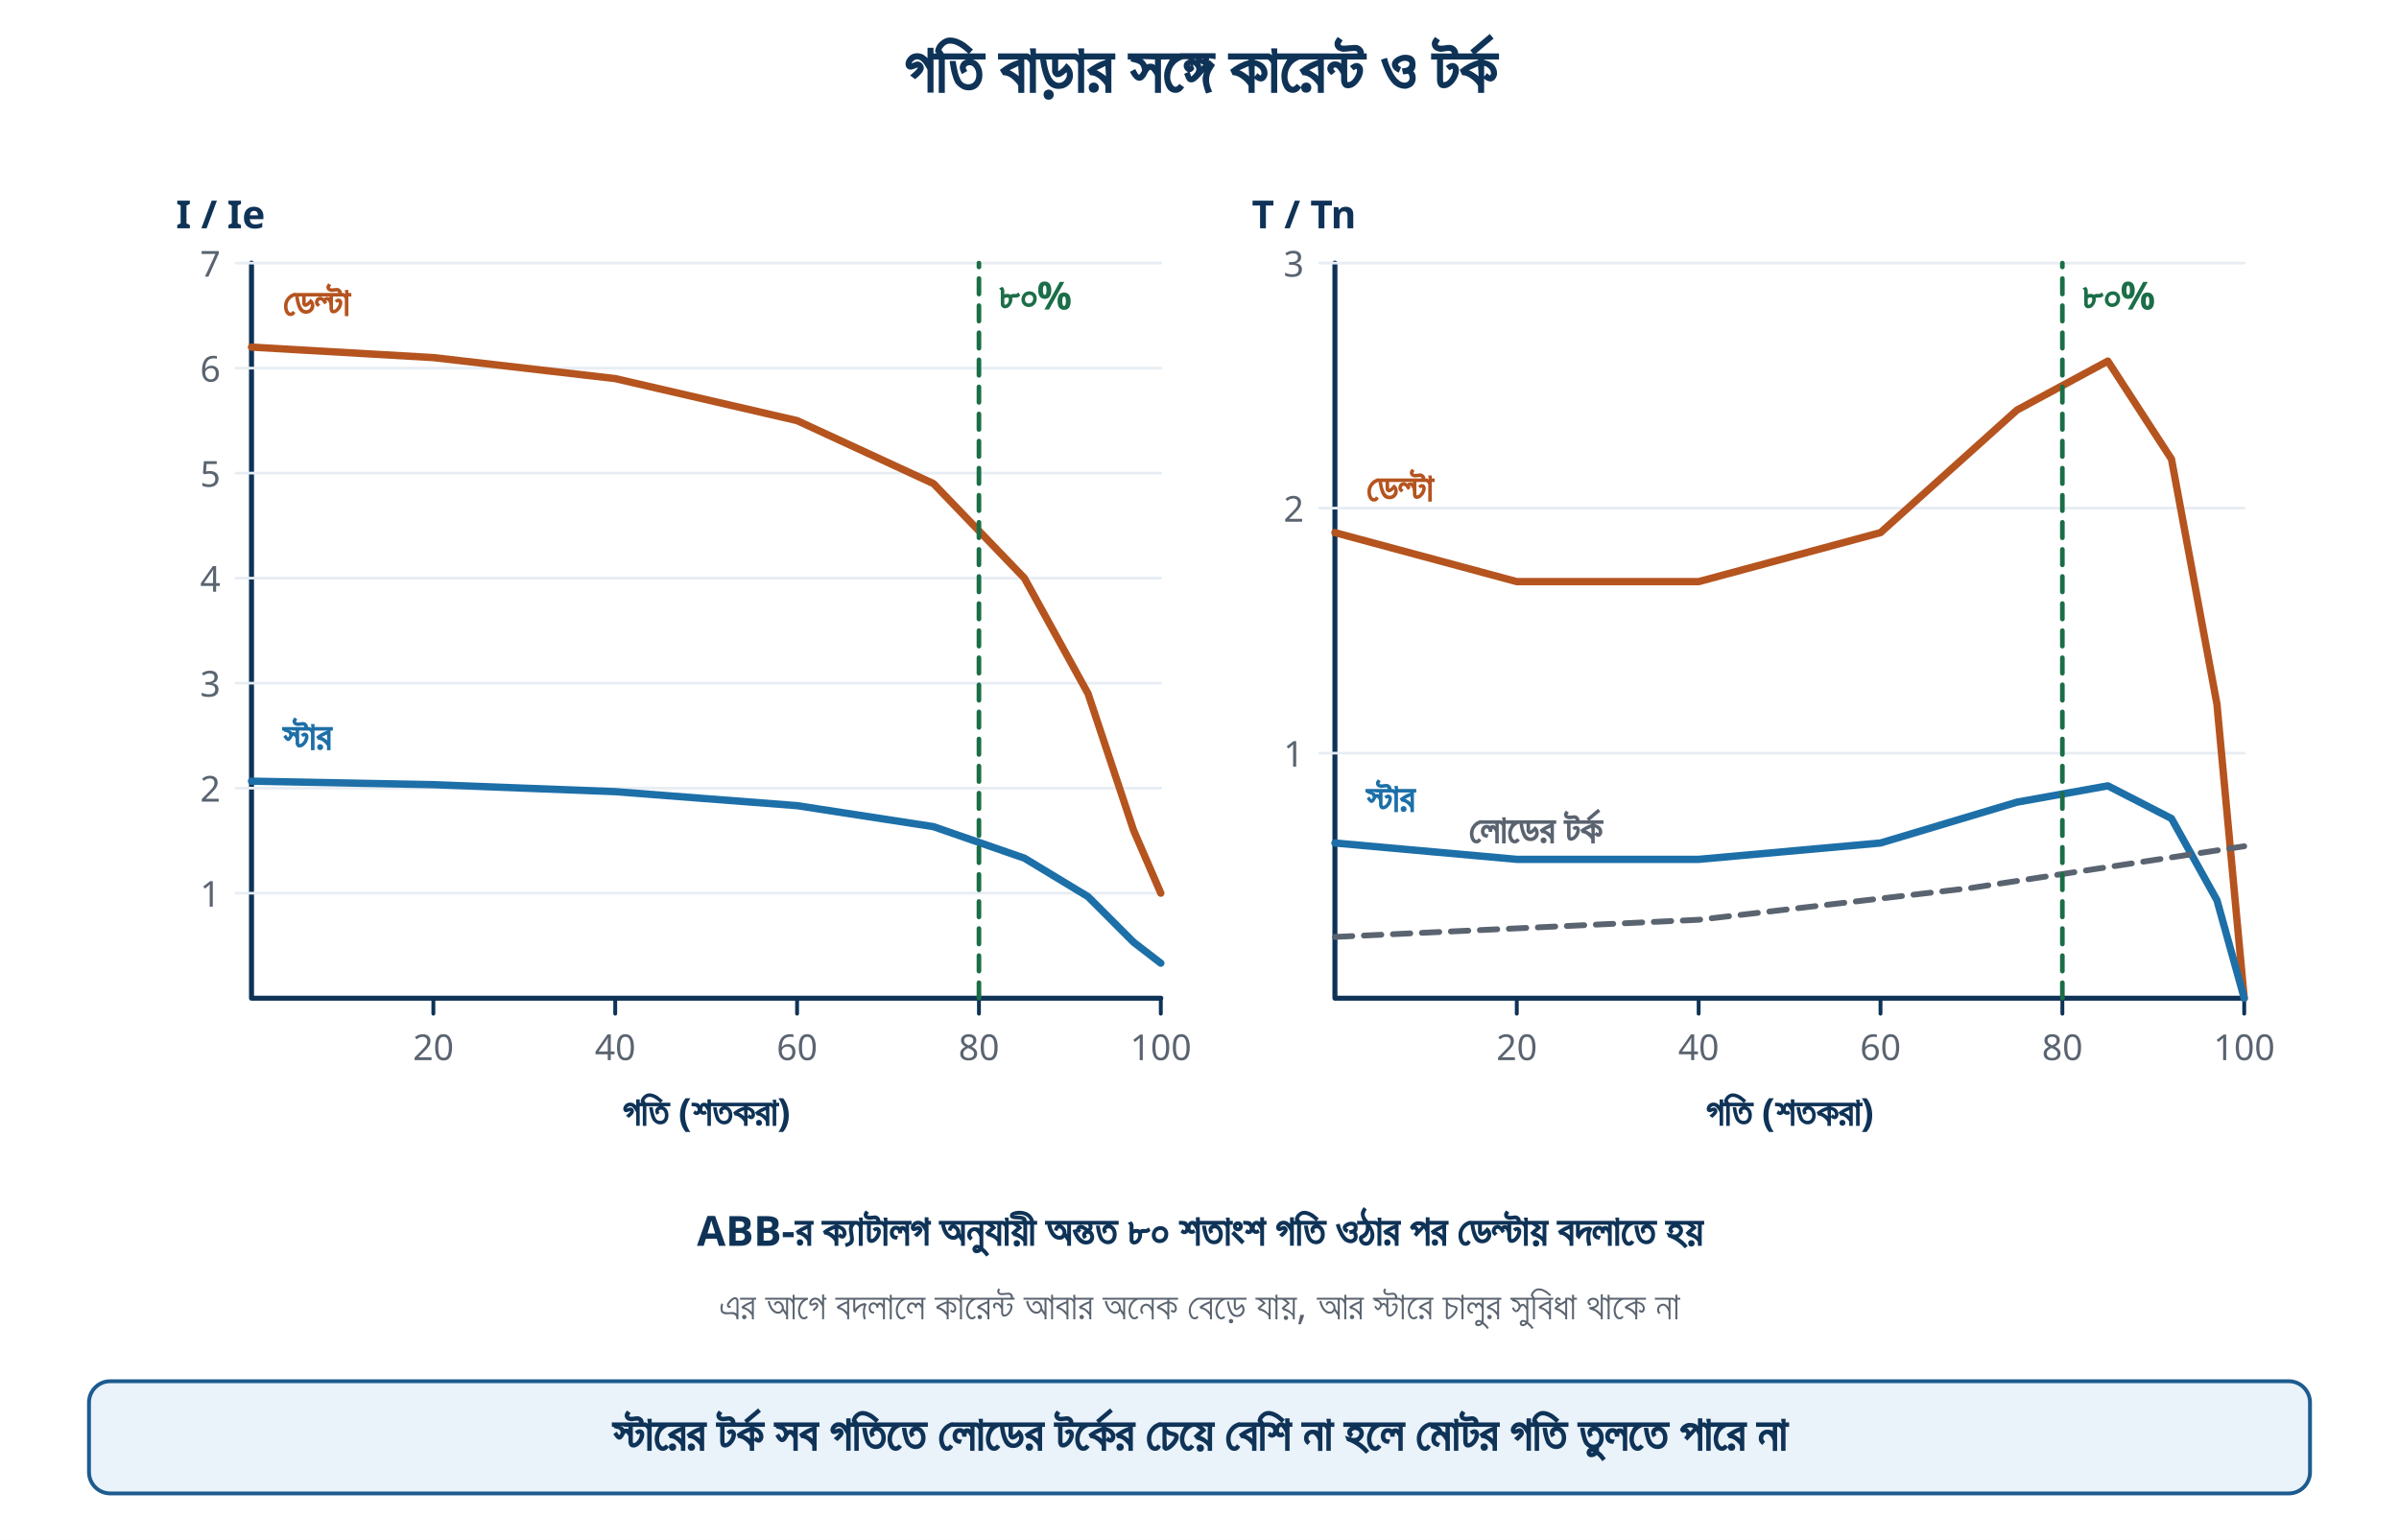
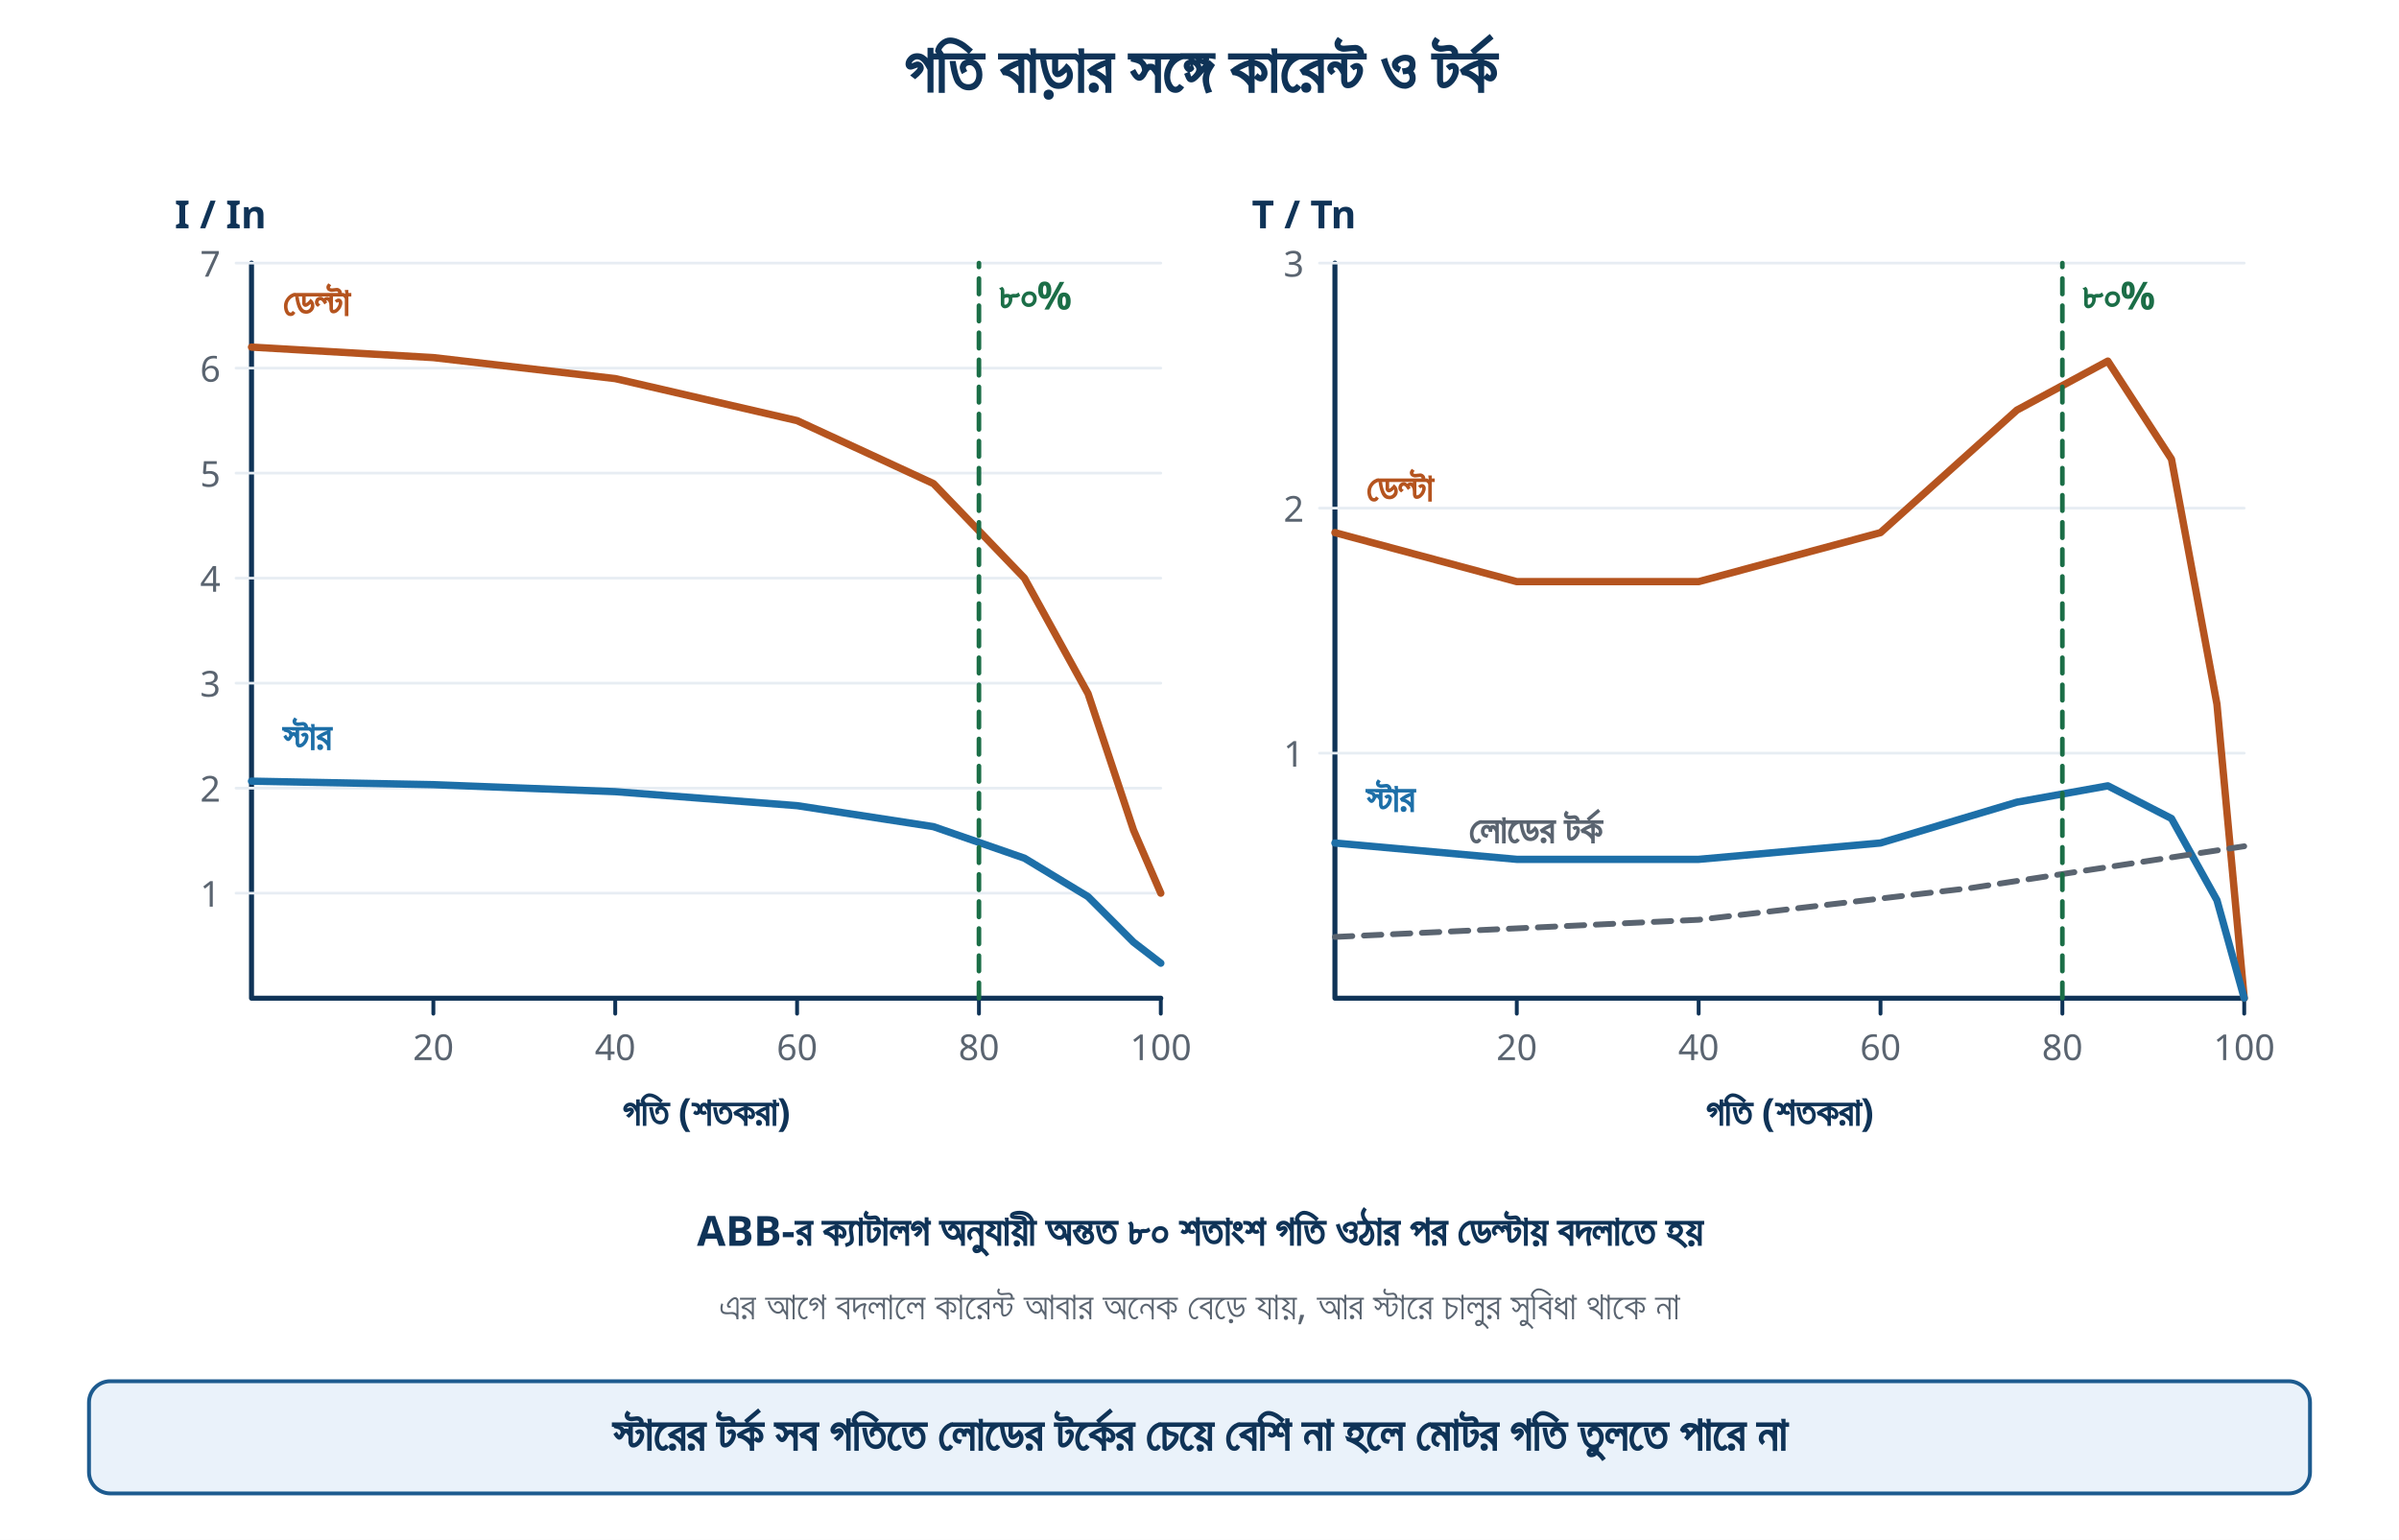
<svg xmlns="http://www.w3.org/2000/svg" width="1240" height="796" viewBox="0 0 1240 796">
  <rect width="1240" height="796" fill="#FFFFFF" />
  <text x="620.0" y="48.0" font-family="Kalpurush" font-size="34" font-weight="700" fill="#0F3357" text-anchor="middle">গতি বাড়ার সঙ্গে কারেন্ট ও টর্ক</text>
  <path d="M 130 136 L 130 516 L 600 516" fill="none" stroke="#0F3357" stroke-width="2.6" stroke-linecap="round" stroke-linejoin="round" />
  <path d="M 224.0 516 L 224.0 524" fill="none" stroke="#0F3357" stroke-width="2" stroke-linecap="round" stroke-linejoin="round" />
  <text x="224.0" y="548.0" font-family="Kalpurush" font-size="18.5" font-weight="400" fill="#5A6470" text-anchor="middle">20</text>
  <path d="M 318.0 516 L 318.0 524" fill="none" stroke="#0F3357" stroke-width="2" stroke-linecap="round" stroke-linejoin="round" />
  <text x="318.0" y="548.0" font-family="Kalpurush" font-size="18.5" font-weight="400" fill="#5A6470" text-anchor="middle">40</text>
  <path d="M 412.0 516 L 412.0 524" fill="none" stroke="#0F3357" stroke-width="2" stroke-linecap="round" stroke-linejoin="round" />
  <text x="412.0" y="548.0" font-family="Kalpurush" font-size="18.5" font-weight="400" fill="#5A6470" text-anchor="middle">60</text>
  <path d="M 506.0 516 L 506.0 524" fill="none" stroke="#0F3357" stroke-width="2" stroke-linecap="round" stroke-linejoin="round" />
  <text x="506.0" y="548.0" font-family="Kalpurush" font-size="18.5" font-weight="400" fill="#5A6470" text-anchor="middle">80</text>
  <path d="M 600.0 516 L 600.0 524" fill="none" stroke="#0F3357" stroke-width="2" stroke-linecap="round" stroke-linejoin="round" />
  <text x="600.0" y="548.0" font-family="Kalpurush" font-size="18.5" font-weight="400" fill="#5A6470" text-anchor="middle">100</text>
  <path d="M 122 461.714 L 600 461.714" fill="none" stroke="#E7EDF3" stroke-width="1.4" stroke-linecap="round" stroke-linejoin="round" />
  <text x="114.0" y="468.7" font-family="Kalpurush" font-size="18.5" font-weight="400" fill="#5A6470" text-anchor="end">1</text>
  <path d="M 122 407.429 L 600 407.429" fill="none" stroke="#E7EDF3" stroke-width="1.4" stroke-linecap="round" stroke-linejoin="round" />
  <text x="114.0" y="414.4" font-family="Kalpurush" font-size="18.5" font-weight="400" fill="#5A6470" text-anchor="end">2</text>
  <path d="M 122 353.143 L 600 353.143" fill="none" stroke="#E7EDF3" stroke-width="1.4" stroke-linecap="round" stroke-linejoin="round" />
  <text x="114.0" y="360.1" font-family="Kalpurush" font-size="18.5" font-weight="400" fill="#5A6470" text-anchor="end">3</text>
  <path d="M 122 298.857 L 600 298.857" fill="none" stroke="#E7EDF3" stroke-width="1.4" stroke-linecap="round" stroke-linejoin="round" />
  <text x="114.0" y="305.9" font-family="Kalpurush" font-size="18.5" font-weight="400" fill="#5A6470" text-anchor="end">4</text>
  <path d="M 122 244.571 L 600 244.571" fill="none" stroke="#E7EDF3" stroke-width="1.4" stroke-linecap="round" stroke-linejoin="round" />
  <text x="114.0" y="251.6" font-family="Kalpurush" font-size="18.5" font-weight="400" fill="#5A6470" text-anchor="end">5</text>
  <path d="M 122 190.286 L 600 190.286" fill="none" stroke="#E7EDF3" stroke-width="1.4" stroke-linecap="round" stroke-linejoin="round" />
  <text x="114.0" y="197.3" font-family="Kalpurush" font-size="18.5" font-weight="400" fill="#5A6470" text-anchor="end">6</text>
  <path d="M 122 136.0 L 600 136.0" fill="none" stroke="#E7EDF3" stroke-width="1.4" stroke-linecap="round" stroke-linejoin="round" />
  <text x="114.0" y="143.0" font-family="Kalpurush" font-size="18.5" font-weight="400" fill="#5A6470" text-anchor="end">7</text>
  <text x="365.0" y="582.0" font-family="Kalpurush" font-size="20" font-weight="700" fill="#0F3357" text-anchor="middle">গতি (শতকরা)</text>
-   <text x="114.0" y="118.0" font-family="Kalpurush" font-size="20" font-weight="700" fill="#0F3357" text-anchor="middle">I / Ie</text>
+   <text x="114.0" y="118.0" font-family="Kalpurush" font-size="20" font-weight="700" fill="#0F3357" text-anchor="middle">I / In</text>
  <path d="M 130.0 179.429 L 224.0 184.857 L 318.0 195.714 L 412.0 217.429 L 482.5 250 L 529.5 298.857 L 562.4 358.571 L 585.9 429.143 L 600.0 461.714" fill="none" stroke="#B5541F" stroke-width="3.8" stroke-linecap="round" stroke-linejoin="round" />
  <text x="146.0" y="163.4" font-family="Kalpurush" font-size="20" font-weight="700" fill="#B5541F" text-anchor="start">ডেল্টা</text>
  <path d="M 130.0 403.81 L 224.0 405.619 L 318.0 409.238 L 412.0 416.476 L 482.5 427.333 L 529.5 443.619 L 562.4 463.524 L 585.9 487.048 L 600.0 497.905" fill="none" stroke="#1D6FA8" stroke-width="3.8" stroke-linecap="round" stroke-linejoin="round" />
  <text x="146.0" y="387.8" font-family="Kalpurush" font-size="20" font-weight="700" fill="#1D6FA8" text-anchor="start">স্টার</text>
  <path d="M 506.0 516 L 506.0 136" fill="none" stroke="#1B6E47" stroke-width="2.4" stroke-linecap="round" stroke-linejoin="round" stroke-dasharray="8 6" />
  <text x="516.0" y="160.0" font-family="Kalpurush" font-size="20" font-weight="700" fill="#1B6E47" text-anchor="start">৮০%</text>
  <path d="M 690 136 L 690 516 L 1160 516" fill="none" stroke="#0F3357" stroke-width="2.6" stroke-linecap="round" stroke-linejoin="round" />
  <path d="M 784.0 516 L 784.0 524" fill="none" stroke="#0F3357" stroke-width="2" stroke-linecap="round" stroke-linejoin="round" />
  <text x="784.0" y="548.0" font-family="Kalpurush" font-size="18.5" font-weight="400" fill="#5A6470" text-anchor="middle">20</text>
  <path d="M 878.0 516 L 878.0 524" fill="none" stroke="#0F3357" stroke-width="2" stroke-linecap="round" stroke-linejoin="round" />
  <text x="878.0" y="548.0" font-family="Kalpurush" font-size="18.5" font-weight="400" fill="#5A6470" text-anchor="middle">40</text>
  <path d="M 972.0 516 L 972.0 524" fill="none" stroke="#0F3357" stroke-width="2" stroke-linecap="round" stroke-linejoin="round" />
  <text x="972.0" y="548.0" font-family="Kalpurush" font-size="18.5" font-weight="400" fill="#5A6470" text-anchor="middle">60</text>
  <path d="M 1066.0 516 L 1066.0 524" fill="none" stroke="#0F3357" stroke-width="2" stroke-linecap="round" stroke-linejoin="round" />
  <text x="1066.0" y="548.0" font-family="Kalpurush" font-size="18.5" font-weight="400" fill="#5A6470" text-anchor="middle">80</text>
  <path d="M 1160.0 516 L 1160.0 524" fill="none" stroke="#0F3357" stroke-width="2" stroke-linecap="round" stroke-linejoin="round" />
  <text x="1160.0" y="548.0" font-family="Kalpurush" font-size="18.5" font-weight="400" fill="#5A6470" text-anchor="middle">100</text>
  <path d="M 682 389.333 L 1160 389.333" fill="none" stroke="#E7EDF3" stroke-width="1.4" stroke-linecap="round" stroke-linejoin="round" />
  <text x="674.0" y="396.3" font-family="Kalpurush" font-size="18.5" font-weight="400" fill="#5A6470" text-anchor="end">1</text>
  <path d="M 682 262.667 L 1160 262.667" fill="none" stroke="#E7EDF3" stroke-width="1.4" stroke-linecap="round" stroke-linejoin="round" />
  <text x="674.0" y="269.7" font-family="Kalpurush" font-size="18.5" font-weight="400" fill="#5A6470" text-anchor="end">2</text>
  <path d="M 682 136.0 L 1160 136.0" fill="none" stroke="#E7EDF3" stroke-width="1.4" stroke-linecap="round" stroke-linejoin="round" />
  <text x="674.0" y="143.0" font-family="Kalpurush" font-size="18.5" font-weight="400" fill="#5A6470" text-anchor="end">3</text>
  <text x="925.0" y="582.0" font-family="Kalpurush" font-size="20" font-weight="700" fill="#0F3357" text-anchor="middle">গতি (শতকরা)</text>
  <text x="674.0" y="118.0" font-family="Kalpurush" font-size="20" font-weight="700" fill="#0F3357" text-anchor="middle">T / Tn</text>
  <path d="M 690.0 275.333 L 784.0 300.667 L 878.0 300.667 L 972.0 275.333 L 1042.5 212.0 L 1089.5 186.667 L 1122.4 237.333 L 1145.9 364.0 L 1160.0 516.0" fill="none" stroke="#B5541F" stroke-width="3.8" stroke-linecap="round" stroke-linejoin="round" />
  <text x="706.0" y="259.3" font-family="Kalpurush" font-size="20" font-weight="700" fill="#B5541F" text-anchor="start">ডেল্টা</text>
  <path d="M 690.0 435.778 L 784.0 444.222 L 878.0 444.222 L 972.0 435.778 L 1042.5 414.667 L 1089.5 406.222 L 1122.4 423.111 L 1145.9 465.333 L 1160.0 516.0" fill="none" stroke="#1D6FA8" stroke-width="3.8" stroke-linecap="round" stroke-linejoin="round" />
  <text x="706.0" y="419.8" font-family="Kalpurush" font-size="20" font-weight="700" fill="#1D6FA8" text-anchor="start">স্টার</text>
  <path d="M 690.0 484.333 L 878.0 475.467 L 1019.0 459.0 L 1160.0 437.467" fill="none" stroke="#5A6470" stroke-width="3" stroke-linecap="round" stroke-linejoin="round" stroke-dasharray="9 6" />
  <text x="793.4" y="436.0" font-family="Kalpurush" font-size="20" font-weight="700" fill="#5A6470" text-anchor="middle">লোডের টর্ক</text>
  <path d="M 1066.0 516 L 1066.0 136" fill="none" stroke="#1B6E47" stroke-width="2.4" stroke-linecap="round" stroke-linejoin="round" stroke-dasharray="8 6" />
  <text x="1076.0" y="160.0" font-family="Kalpurush" font-size="20" font-weight="700" fill="#1B6E47" text-anchor="start">৮০%</text>
  <text x="620.0" y="644.0" font-family="Kalpurush" font-size="21.5" font-weight="700" fill="#0F3357" text-anchor="middle">ABB-র ক্যাটালগ অনুযায়ী অন্তত ৮০ শতাংশ গতি ওঠার পর ডেল্টায় বদলাতে হয়</text>
  <text x="620.0" y="682.0" font-family="Kalpurush" font-size="20" font-weight="400" fill="#5A6470" text-anchor="middle">এর আগে বদলালে কারেন্ট আবার অনেক বেড়ে যায়, আর স্টারে চালুর সুবিধা থাকে না</text>
  <rect x="46.0" y="714.0" width="1148.0" height="58.0" rx="11" fill="#EAF2FA" stroke="#1D5B8F" stroke-width="2" />
  <text x="620.0" y="750.0" font-family="Kalpurush" font-size="24.5" font-weight="700" fill="#0F3357" text-anchor="middle">স্টারের টর্ক সব গতিতে লোডের টর্কের চেয়ে বেশি না হলে মোটর গতি তুলতে পারে না</text>
</svg>
